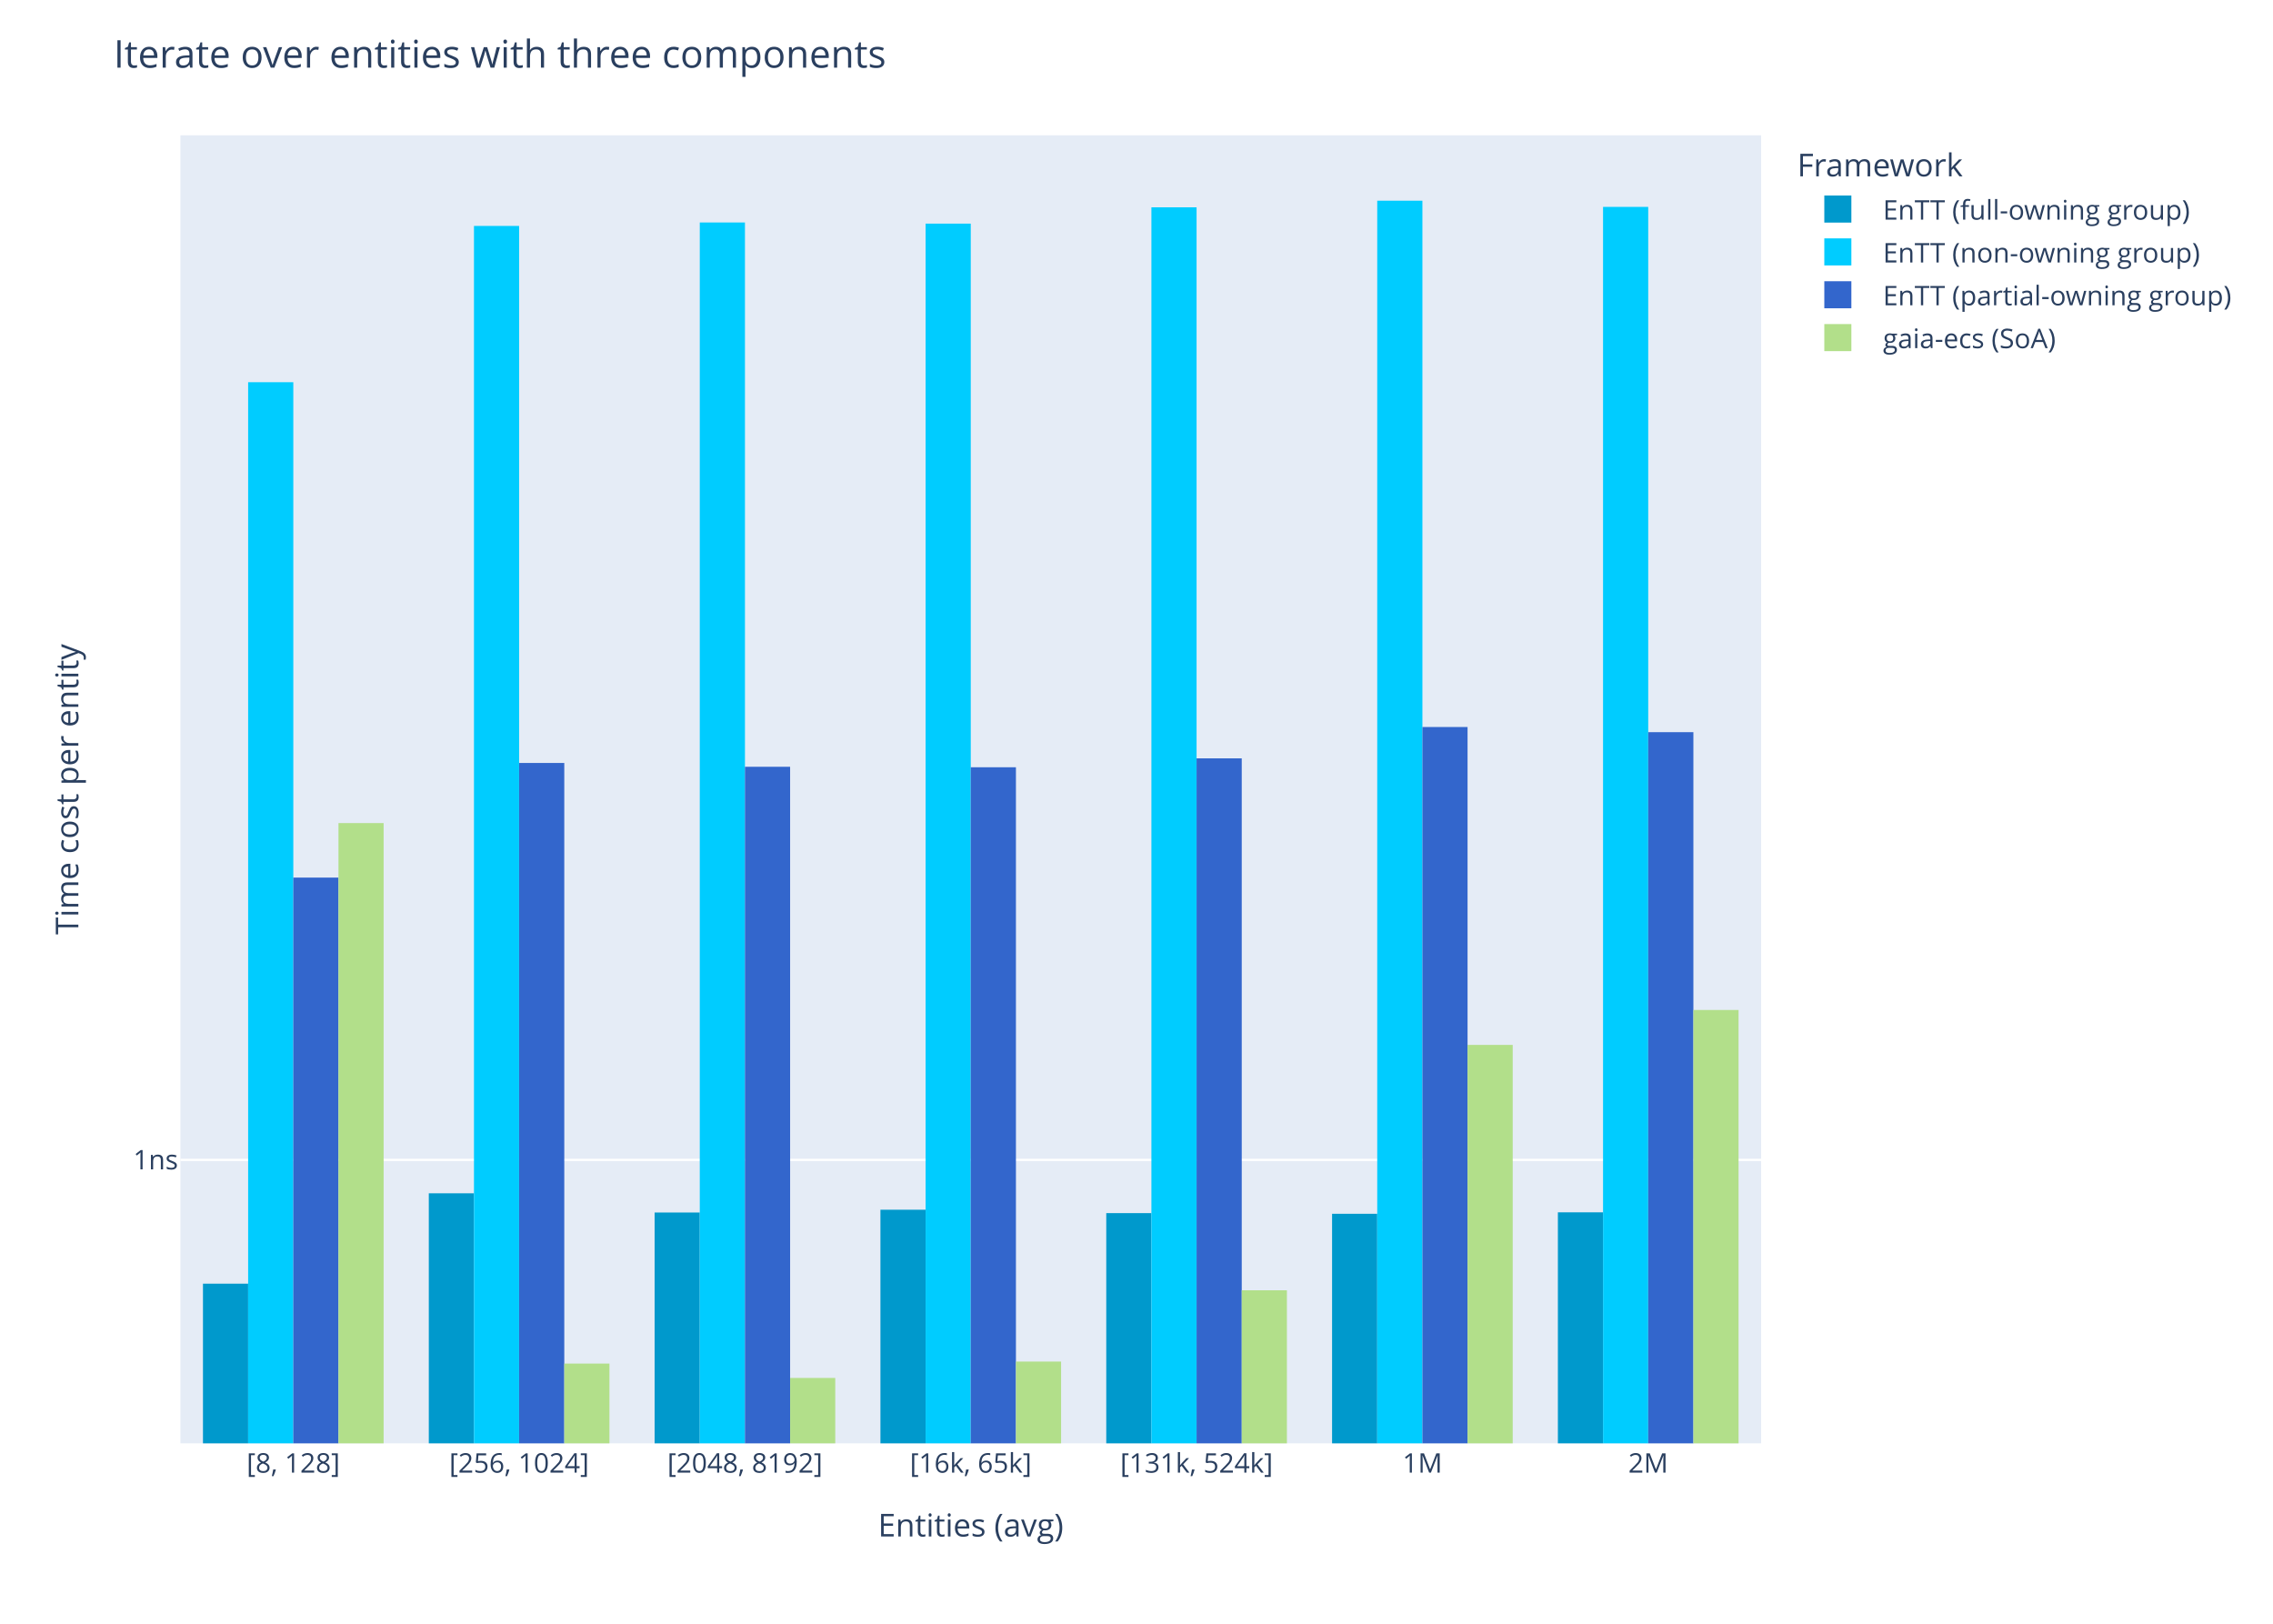
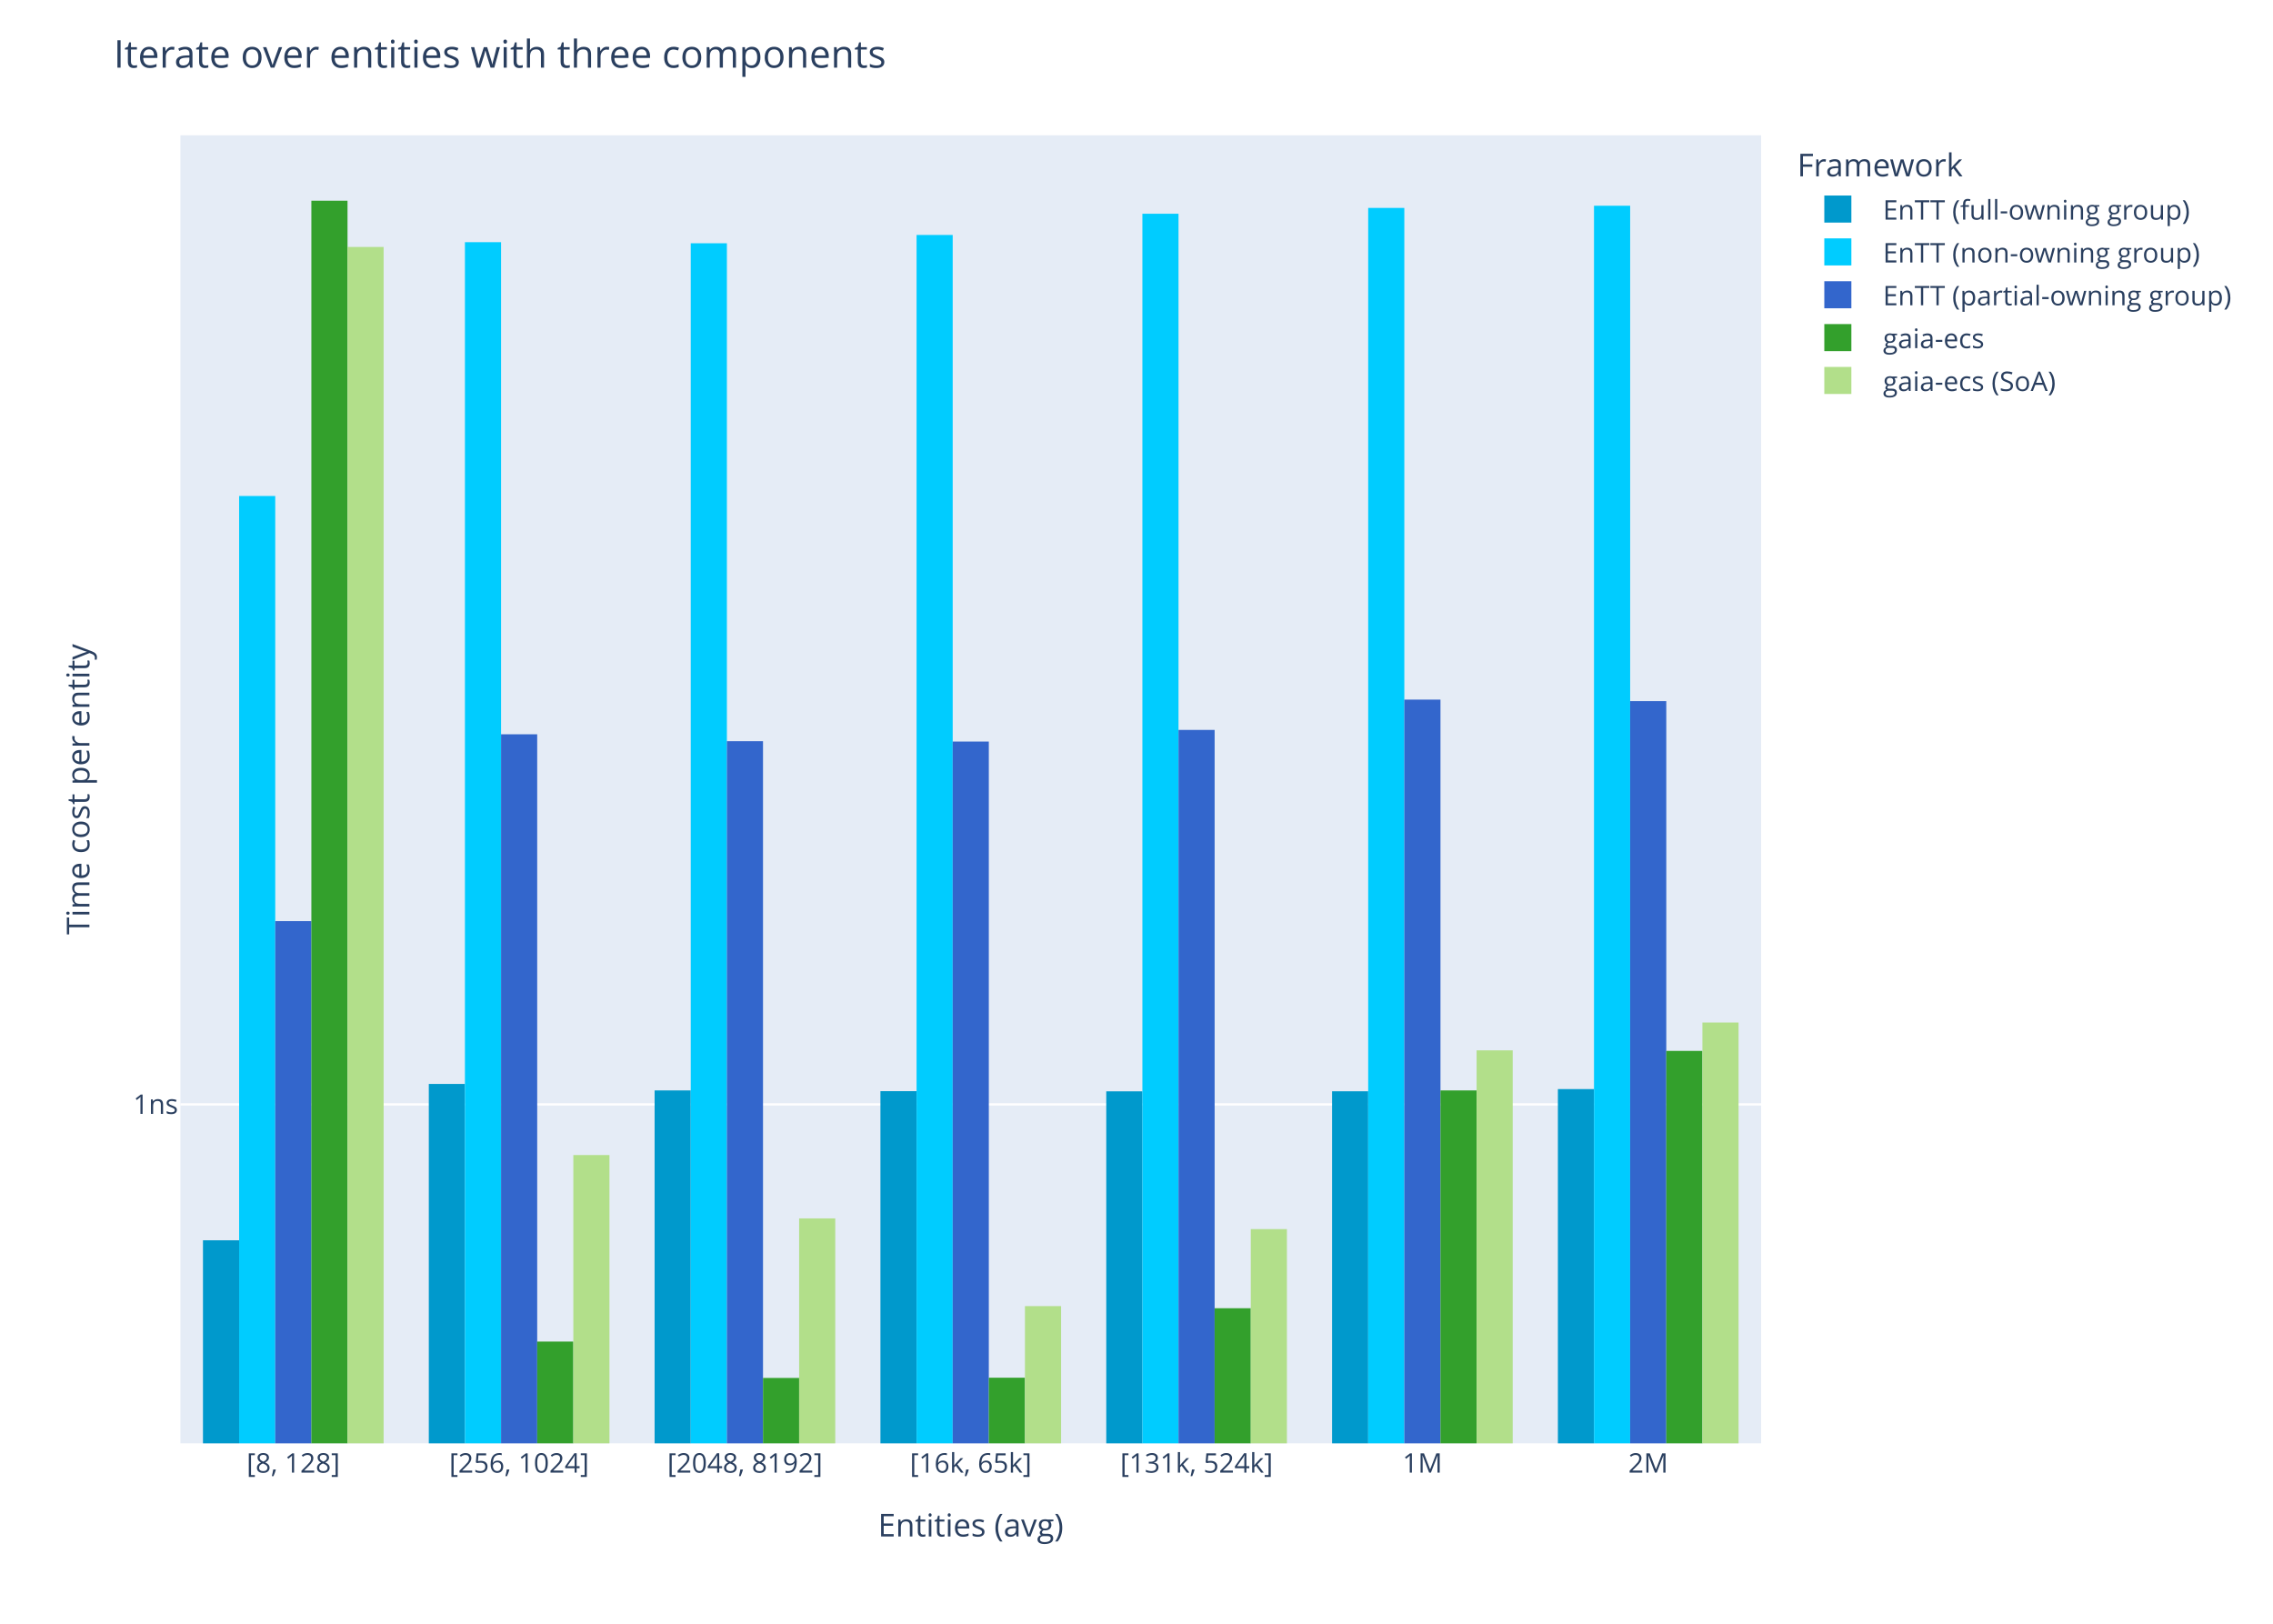
<svg xmlns="http://www.w3.org/2000/svg" class="main-svg" width="1008" height="720" style="" viewBox="0 0 1008 720">
  <rect x="0" y="0" width="1008" height="720" style="fill: rgb(255, 255, 255); fill-opacity: 1;" />
-   <defs id="defs-1b321e">
+   <defs id="defs-bd1e95">
    <g class="clips">
-       <clipPath id="clip1b321exyplot" class="plotclip">
+       <clipPath id="clipbd1e95xyplot" class="plotclip">
        <rect width="701" height="580" />
      </clipPath>
-       <clipPath class="axesclip" id="clip1b321ex">
+       <clipPath class="axesclip" id="clipbd1e95x">
        <rect x="80" y="0" width="701" height="720" />
      </clipPath>
-       <clipPath class="axesclip" id="clip1b321ey">
+       <clipPath class="axesclip" id="clipbd1e95y">
        <rect x="0" y="60" width="1008" height="580" />
      </clipPath>
-       <clipPath class="axesclip" id="clip1b321exy">
+       <clipPath class="axesclip" id="clipbd1e95xy">
        <rect x="80" y="60" width="701" height="580" />
      </clipPath>
    </g>
    <g class="gradients" />
    <g class="patterns" />
  </defs>
  <g class="bglayer">
    <rect class="bg" x="80" y="60" width="701" height="580" style="fill: rgb(229, 236, 246); fill-opacity: 1; stroke-width: 0;" />
  </g>
  <g class="layer-below">
    <g class="imagelayer" />
    <g class="shapelayer" />
  </g>
  <g class="cartesianlayer">
    <g class="subplot xy">
      <g class="layer-subplot">
        <g class="shapelayer" />
        <g class="imagelayer" />
      </g>
      <g class="minor-gridlayer">
        <g class="x" />
        <g class="y" />
      </g>
      <g class="gridlayer">
        <g class="x" />
        <g class="y">
-           <path class="ygrid crisp" transform="translate(0,514.32)" d="M80,0h701" style="stroke: rgb(255, 255, 255); stroke-opacity: 1; stroke-width: 1px;" />
+           <path class="ygrid crisp" transform="translate(0,489.71)" d="M80,0h701" style="stroke: rgb(255, 255, 255); stroke-opacity: 1; stroke-width: 1px;" />
        </g>
      </g>
      <g class="zerolinelayer" />
+       <g class="layer-between">
+         <g class="shapelayer" />
+         <g class="imagelayer" />
+       </g>
      <path class="xlines-below" />
      <path class="ylines-below" />
      <g class="overlines-below" />
      <g class="xaxislayer-below" />
      <g class="yaxislayer-below" />
      <g class="overaxes-below" />
-       <g class="plot" transform="translate(80,60)" clip-path="url(#clip1b321exyplot)">
+       <g class="plot" transform="translate(80,60)" clip-path="url(#clipbd1e95xyplot)">
        <g class="barlayer mlayer">
          <g class="trace bars" style="opacity: 1;">
            <g class="points">
              <g class="point">
-                 <path d="M10.01,6090V509.22H30.04V6090Z" style="vector-effect: none; opacity: 1; stroke-width: 0px; fill: rgb(0, 153, 204); fill-opacity: 1;" />
-               </g>
-               <g class="point">
-                 <path d="M110.16,6090V469.14H130.19V6090Z" style="vector-effect: none; opacity: 1; stroke-width: 0px; fill: rgb(0, 153, 204); fill-opacity: 1;" />
-               </g>
-               <g class="point">
-                 <path d="M210.3,6090V477.64H230.33V6090Z" style="vector-effect: none; opacity: 1; stroke-width: 0px; fill: rgb(0, 153, 204); fill-opacity: 1;" />
-               </g>
-               <g class="point">
-                 <path d="M310.44,6090V476.41H330.47V6090Z" style="vector-effect: none; opacity: 1; stroke-width: 0px; fill: rgb(0, 153, 204); fill-opacity: 1;" />
-               </g>
-               <g class="point">
-                 <path d="M410.59,6090V477.92H430.61V6090Z" style="vector-effect: none; opacity: 1; stroke-width: 0px; fill: rgb(0, 153, 204); fill-opacity: 1;" />
-               </g>
-               <g class="point">
-                 <path d="M510.73,6090V478.23H530.76V6090Z" style="vector-effect: none; opacity: 1; stroke-width: 0px; fill: rgb(0, 153, 204); fill-opacity: 1;" />
-               </g>
-               <g class="point">
-                 <path d="M610.87,6090V477.58H630.9V6090Z" style="vector-effect: none; opacity: 1; stroke-width: 0px; fill: rgb(0, 153, 204); fill-opacity: 1;" />
-               </g>
-             </g>
-           </g>
-           <g class="trace bars" style="opacity: 1;">
-             <g class="points">
-               <g class="point">
-                 <path d="M30.04,6090V109.47H50.07V6090Z" style="vector-effect: none; opacity: 1; stroke-width: 0px; fill: rgb(0, 204, 255); fill-opacity: 1;" />
-               </g>
-               <g class="point">
-                 <path d="M130.19,6090V40.19H150.21V6090Z" style="vector-effect: none; opacity: 1; stroke-width: 0px; fill: rgb(0, 204, 255); fill-opacity: 1;" />
-               </g>
-               <g class="point">
-                 <path d="M230.33,6090V38.65H250.36V6090Z" style="vector-effect: none; opacity: 1; stroke-width: 0px; fill: rgb(0, 204, 255); fill-opacity: 1;" />
-               </g>
-               <g class="point">
-                 <path d="M330.47,6090V39.15H350.5V6090Z" style="vector-effect: none; opacity: 1; stroke-width: 0px; fill: rgb(0, 204, 255); fill-opacity: 1;" />
-               </g>
-               <g class="point">
-                 <path d="M430.61,6090V31.93H450.64V6090Z" style="vector-effect: none; opacity: 1; stroke-width: 0px; fill: rgb(0, 204, 255); fill-opacity: 1;" />
-               </g>
-               <g class="point">
-                 <path d="M530.76,6090V29H550.79V6090Z" style="vector-effect: none; opacity: 1; stroke-width: 0px; fill: rgb(0, 204, 255); fill-opacity: 1;" />
-               </g>
-               <g class="point">
-                 <path d="M630.9,6090V31.75H650.93V6090Z" style="vector-effect: none; opacity: 1; stroke-width: 0px; fill: rgb(0, 204, 255); fill-opacity: 1;" />
-               </g>
-             </g>
-           </g>
-           <g class="trace bars" style="opacity: 1;">
-             <g class="points">
-               <g class="point">
-                 <path d="M50.07,6090V329.15H70.1V6090Z" style="vector-effect: none; opacity: 1; stroke-width: 0px; fill: rgb(51, 102, 204); fill-opacity: 1;" />
-               </g>
-               <g class="point">
-                 <path d="M150.21,6090V278.3H170.24V6090Z" style="vector-effect: none; opacity: 1; stroke-width: 0px; fill: rgb(51, 102, 204); fill-opacity: 1;" />
-               </g>
-               <g class="point">
-                 <path d="M250.36,6090V280H270.39V6090Z" style="vector-effect: none; opacity: 1; stroke-width: 0px; fill: rgb(51, 102, 204); fill-opacity: 1;" />
-               </g>
-               <g class="point">
-                 <path d="M350.5,6090V280.21H370.53V6090Z" style="vector-effect: none; opacity: 1; stroke-width: 0px; fill: rgb(51, 102, 204); fill-opacity: 1;" />
-               </g>
-               <g class="point">
-                 <path d="M450.64,6090V276.27H470.67V6090Z" style="vector-effect: none; opacity: 1; stroke-width: 0px; fill: rgb(51, 102, 204); fill-opacity: 1;" />
-               </g>
-               <g class="point">
-                 <path d="M550.79,6090V262.36H570.81V6090Z" style="vector-effect: none; opacity: 1; stroke-width: 0px; fill: rgb(51, 102, 204); fill-opacity: 1;" />
-               </g>
-               <g class="point">
-                 <path d="M650.93,6090V264.66H670.96V6090Z" style="vector-effect: none; opacity: 1; stroke-width: 0px; fill: rgb(51, 102, 204); fill-opacity: 1;" />
-               </g>
-             </g>
-           </g>
-           <g class="trace bars" style="opacity: 1;">
-             <g class="points">
-               <g class="point">
-                 <path d="M70.1,6090V304.97H90.13V6090Z" style="vector-effect: none; opacity: 1; stroke-width: 0px; fill: rgb(178, 223, 138); fill-opacity: 1;" />
-               </g>
-               <g class="point">
-                 <path d="M170.24,6090V544.63H190.27V6090Z" style="vector-effect: none; opacity: 1; stroke-width: 0px; fill: rgb(178, 223, 138); fill-opacity: 1;" />
-               </g>
-               <g class="point">
-                 <path d="M270.39,6090V551H290.41V6090Z" style="vector-effect: none; opacity: 1; stroke-width: 0px; fill: rgb(178, 223, 138); fill-opacity: 1;" />
-               </g>
-               <g class="point">
-                 <path d="M370.53,6090V543.75H390.56V6090Z" style="vector-effect: none; opacity: 1; stroke-width: 0px; fill: rgb(178, 223, 138); fill-opacity: 1;" />
-               </g>
-               <g class="point">
-                 <path d="M470.67,6090V512.13H490.7V6090Z" style="vector-effect: none; opacity: 1; stroke-width: 0px; fill: rgb(178, 223, 138); fill-opacity: 1;" />
-               </g>
-               <g class="point">
-                 <path d="M570.81,6090V403.33H590.84V6090Z" style="vector-effect: none; opacity: 1; stroke-width: 0px; fill: rgb(178, 223, 138); fill-opacity: 1;" />
-               </g>
-               <g class="point">
-                 <path d="M670.96,6090V387.84H690.99V6090Z" style="vector-effect: none; opacity: 1; stroke-width: 0px; fill: rgb(178, 223, 138); fill-opacity: 1;" />
+                 <path d="M10.01,6090V489.96H26.04V6090Z" style="vector-effect: none; opacity: 1; stroke-width: 0px; fill: rgb(0, 153, 204); fill-opacity: 1;" />
+               </g>
+               <g class="point">
+                 <path d="M110.16,6090V420.63H126.18V6090Z" style="vector-effect: none; opacity: 1; stroke-width: 0px; fill: rgb(0, 153, 204); fill-opacity: 1;" />
+               </g>
+               <g class="point">
+                 <path d="M210.3,6090V423.51H226.32V6090Z" style="vector-effect: none; opacity: 1; stroke-width: 0px; fill: rgb(0, 153, 204); fill-opacity: 1;" />
+               </g>
+               <g class="point">
+                 <path d="M310.44,6090V423.83H326.47V6090Z" style="vector-effect: none; opacity: 1; stroke-width: 0px; fill: rgb(0, 153, 204); fill-opacity: 1;" />
+               </g>
+               <g class="point">
+                 <path d="M410.59,6090V423.92H426.61V6090Z" style="vector-effect: none; opacity: 1; stroke-width: 0px; fill: rgb(0, 153, 204); fill-opacity: 1;" />
+               </g>
+               <g class="point">
+                 <path d="M510.73,6090V423.89H526.75V6090Z" style="vector-effect: none; opacity: 1; stroke-width: 0px; fill: rgb(0, 153, 204); fill-opacity: 1;" />
+               </g>
+               <g class="point">
+                 <path d="M610.87,6090V422.92H626.89V6090Z" style="vector-effect: none; opacity: 1; stroke-width: 0px; fill: rgb(0, 153, 204); fill-opacity: 1;" />
+               </g>
+             </g>
+           </g>
+           <g class="trace bars" style="opacity: 1;">
+             <g class="points">
+               <g class="point">
+                 <path d="M26.04,6090V159.94H42.06V6090Z" style="vector-effect: none; opacity: 1; stroke-width: 0px; fill: rgb(0, 204, 255); fill-opacity: 1;" />
+               </g>
+               <g class="point">
+                 <path d="M126.18,6090V47.39H142.2V6090Z" style="vector-effect: none; opacity: 1; stroke-width: 0px; fill: rgb(0, 204, 255); fill-opacity: 1;" />
+               </g>
+               <g class="point">
+                 <path d="M226.32,6090V47.86H242.35V6090Z" style="vector-effect: none; opacity: 1; stroke-width: 0px; fill: rgb(0, 204, 255); fill-opacity: 1;" />
+               </g>
+               <g class="point">
+                 <path d="M326.47,6090V44.18H342.49V6090Z" style="vector-effect: none; opacity: 1; stroke-width: 0px; fill: rgb(0, 204, 255); fill-opacity: 1;" />
+               </g>
+               <g class="point">
+                 <path d="M426.61,6090V34.77H442.63V6090Z" style="vector-effect: none; opacity: 1; stroke-width: 0px; fill: rgb(0, 204, 255); fill-opacity: 1;" />
+               </g>
+               <g class="point">
+                 <path d="M526.75,6090V32.19H542.77V6090Z" style="vector-effect: none; opacity: 1; stroke-width: 0px; fill: rgb(0, 204, 255); fill-opacity: 1;" />
+               </g>
+               <g class="point">
+                 <path d="M626.89,6090V31.23H642.92V6090Z" style="vector-effect: none; opacity: 1; stroke-width: 0px; fill: rgb(0, 204, 255); fill-opacity: 1;" />
+               </g>
+             </g>
+           </g>
+           <g class="trace bars" style="opacity: 1;">
+             <g class="points">
+               <g class="point">
+                 <path d="M42.06,6090V348.43H58.08V6090Z" style="vector-effect: none; opacity: 1; stroke-width: 0px; fill: rgb(51, 102, 204); fill-opacity: 1;" />
+               </g>
+               <g class="point">
+                 <path d="M142.2,6090V265.61H158.23V6090Z" style="vector-effect: none; opacity: 1; stroke-width: 0px; fill: rgb(51, 102, 204); fill-opacity: 1;" />
+               </g>
+               <g class="point">
+                 <path d="M242.35,6090V268.66H258.37V6090Z" style="vector-effect: none; opacity: 1; stroke-width: 0px; fill: rgb(51, 102, 204); fill-opacity: 1;" />
+               </g>
+               <g class="point">
+                 <path d="M342.49,6090V268.83H358.51V6090Z" style="vector-effect: none; opacity: 1; stroke-width: 0px; fill: rgb(51, 102, 204); fill-opacity: 1;" />
+               </g>
+               <g class="point">
+                 <path d="M442.63,6090V263.67H458.65V6090Z" style="vector-effect: none; opacity: 1; stroke-width: 0px; fill: rgb(51, 102, 204); fill-opacity: 1;" />
+               </g>
+               <g class="point">
+                 <path d="M542.77,6090V250.22H558.8V6090Z" style="vector-effect: none; opacity: 1; stroke-width: 0px; fill: rgb(51, 102, 204); fill-opacity: 1;" />
+               </g>
+               <g class="point">
+                 <path d="M642.92,6090V250.9H658.94V6090Z" style="vector-effect: none; opacity: 1; stroke-width: 0px; fill: rgb(51, 102, 204); fill-opacity: 1;" />
+               </g>
+             </g>
+           </g>
+           <g class="trace bars" style="opacity: 1;">
+             <g class="points">
+               <g class="point">
+                 <path d="M58.08,6090V29H74.11V6090Z" style="vector-effect: none; opacity: 1; stroke-width: 0px; fill: rgb(51, 160, 44); fill-opacity: 1;" />
+               </g>
+               <g class="point">
+                 <path d="M158.23,6090V534.89H174.25V6090Z" style="vector-effect: none; opacity: 1; stroke-width: 0px; fill: rgb(51, 160, 44); fill-opacity: 1;" />
+               </g>
+               <g class="point">
+                 <path d="M258.37,6090V551H274.39V6090Z" style="vector-effect: none; opacity: 1; stroke-width: 0px; fill: rgb(51, 160, 44); fill-opacity: 1;" />
+               </g>
+               <g class="point">
+                 <path d="M358.51,6090V550.9H374.53V6090Z" style="vector-effect: none; opacity: 1; stroke-width: 0px; fill: rgb(51, 160, 44); fill-opacity: 1;" />
+               </g>
+               <g class="point">
+                 <path d="M458.65,6090V520.09H474.68V6090Z" style="vector-effect: none; opacity: 1; stroke-width: 0px; fill: rgb(51, 160, 44); fill-opacity: 1;" />
+               </g>
+               <g class="point">
+                 <path d="M558.8,6090V423.51H574.82V6090Z" style="vector-effect: none; opacity: 1; stroke-width: 0px; fill: rgb(51, 160, 44); fill-opacity: 1;" />
+               </g>
+               <g class="point">
+                 <path d="M658.94,6090V405.99H674.96V6090Z" style="vector-effect: none; opacity: 1; stroke-width: 0px; fill: rgb(51, 160, 44); fill-opacity: 1;" />
+               </g>
+             </g>
+           </g>
+           <g class="trace bars" style="opacity: 1;">
+             <g class="points">
+               <g class="point">
+                 <path d="M74.11,6090V49.5H90.13V6090Z" style="vector-effect: none; opacity: 1; stroke-width: 0px; fill: rgb(178, 223, 138); fill-opacity: 1;" />
+               </g>
+               <g class="point">
+                 <path d="M174.25,6090V452.18H190.27V6090Z" style="vector-effect: none; opacity: 1; stroke-width: 0px; fill: rgb(178, 223, 138); fill-opacity: 1;" />
+               </g>
+               <g class="point">
+                 <path d="M274.39,6090V480.27H290.41V6090Z" style="vector-effect: none; opacity: 1; stroke-width: 0px; fill: rgb(178, 223, 138); fill-opacity: 1;" />
+               </g>
+               <g class="point">
+                 <path d="M374.53,6090V519.15H390.56V6090Z" style="vector-effect: none; opacity: 1; stroke-width: 0px; fill: rgb(178, 223, 138); fill-opacity: 1;" />
+               </g>
+               <g class="point">
+                 <path d="M474.68,6090V485.03H490.7V6090Z" style="vector-effect: none; opacity: 1; stroke-width: 0px; fill: rgb(178, 223, 138); fill-opacity: 1;" />
+               </g>
+               <g class="point">
+                 <path d="M574.82,6090V405.75H590.84V6090Z" style="vector-effect: none; opacity: 1; stroke-width: 0px; fill: rgb(178, 223, 138); fill-opacity: 1;" />
+               </g>
+               <g class="point">
+                 <path d="M674.96,6090V393.4H690.99V6090Z" style="vector-effect: none; opacity: 1; stroke-width: 0px; fill: rgb(178, 223, 138); fill-opacity: 1;" />
              </g>
            </g>
          </g>
        </g>
      </g>
      <g class="overplot" />
      <path class="xlines-above crisp" d="M0,0" style="fill: none;" />
      <path class="ylines-above crisp" d="M0,0" style="fill: none;" />
      <g class="overlines-above" />
      <g class="xaxislayer-above">
        <g class="xtick">
          <text text-anchor="middle" x="0" y="653" transform="translate(130.07,0)" style="font-family: 'Open Sans', verdana, arial, sans-serif; font-size: 12px; fill: rgb(42, 63, 95); fill-opacity: 1; white-space: pre; opacity: 1;">[8, 128]</text>
        </g>
        <g class="xtick">
          <text text-anchor="middle" x="0" y="653" transform="translate(230.21,0)" style="font-family: 'Open Sans', verdana, arial, sans-serif; font-size: 12px; fill: rgb(42, 63, 95); fill-opacity: 1; white-space: pre; opacity: 1;">[256, 1024]</text>
        </g>
        <g class="xtick">
          <text text-anchor="middle" x="0" y="653" transform="translate(330.36,0)" style="font-family: 'Open Sans', verdana, arial, sans-serif; font-size: 12px; fill: rgb(42, 63, 95); fill-opacity: 1; white-space: pre; opacity: 1;">[2048, 8192]</text>
        </g>
        <g class="xtick">
          <text text-anchor="middle" x="0" y="653" transform="translate(430.5,0)" style="font-family: 'Open Sans', verdana, arial, sans-serif; font-size: 12px; fill: rgb(42, 63, 95); fill-opacity: 1; white-space: pre; opacity: 1;">[16k, 65k]</text>
        </g>
        <g class="xtick">
          <text text-anchor="middle" x="0" y="653" transform="translate(530.64,0)" style="font-family: 'Open Sans', verdana, arial, sans-serif; font-size: 12px; fill: rgb(42, 63, 95); fill-opacity: 1; white-space: pre; opacity: 1;">[131k, 524k]</text>
        </g>
        <g class="xtick">
          <text text-anchor="middle" x="0" y="653" transform="translate(630.79,0)" style="font-family: 'Open Sans', verdana, arial, sans-serif; font-size: 12px; fill: rgb(42, 63, 95); fill-opacity: 1; white-space: pre; opacity: 1;">1M</text>
        </g>
        <g class="xtick">
          <text text-anchor="middle" x="0" y="653" transform="translate(730.93,0)" style="font-family: 'Open Sans', verdana, arial, sans-serif; font-size: 12px; fill: rgb(42, 63, 95); fill-opacity: 1; white-space: pre; opacity: 1;">2M</text>
        </g>
      </g>
      <g class="yaxislayer-above">
        <g class="ytick">
-           <text text-anchor="end" x="79" y="4.2" transform="translate(0,514.32)" style="font-family: 'Open Sans', verdana, arial, sans-serif; font-size: 12px; fill: rgb(42, 63, 95); fill-opacity: 1; white-space: pre; opacity: 1;">1ns</text>
+           <text text-anchor="end" x="79" y="4.2" transform="translate(0,489.71)" style="font-family: 'Open Sans', verdana, arial, sans-serif; font-size: 12px; fill: rgb(42, 63, 95); fill-opacity: 1; white-space: pre; opacity: 1;">1ns</text>
        </g>
      </g>
      <g class="overaxes-above" />
    </g>
  </g>
  <g class="polarlayer" />
  <g class="smithlayer" />
  <g class="ternarylayer" />
  <g class="geolayer" />
  <g class="funnelarealayer" />
  <g class="pielayer" />
  <g class="iciclelayer" />
  <g class="treemaplayer" />
  <g class="sunburstlayer" />
  <g class="glimages" />
-   <defs id="topdefs-1b321e">
+   <defs id="topdefs-bd1e95">
    <g class="clips" />
-     <clipPath id="legend1b321e">
-       <rect width="201" height="105" x="0" y="0" />
+     <clipPath id="legendbd1e95">
+       <rect width="201" height="124" x="0" y="0" />
    </clipPath>
  </defs>
  <g class="layer-above">
    <g class="imagelayer" />
    <g class="shapelayer" />
  </g>
  <g class="infolayer">
    <g class="legend" pointer-events="all" transform="translate(795.02,60)">
-       <rect class="bg" shape-rendering="crispEdges" width="201" height="105" x="0" y="0" style="stroke: rgb(68, 68, 68); stroke-opacity: 1; fill: rgb(255, 255, 255); fill-opacity: 1; stroke-width: 0px;" />
-       <g class="scrollbox" transform="" clip-path="url(#legend1b321e)">
+       <rect class="bg" shape-rendering="crispEdges" width="201" height="124" x="0" y="0" style="stroke: rgb(68, 68, 68); stroke-opacity: 1; fill: rgb(255, 255, 255); fill-opacity: 1; stroke-width: 0px;" />
+       <g class="scrollbox" transform="" clip-path="url(#legendbd1e95)">
        <text class="legendtitletext" text-anchor="start" x="2" y="18.2" style="font-family: 'Open Sans', verdana, arial, sans-serif; font-size: 14px; fill: rgb(42, 63, 95); fill-opacity: 1; white-space: pre;">Framework</text>
        <g class="groups" transform="">
          <g class="traces" transform="translate(0,32.7)" style="opacity: 1;">
            <text class="legendtext" text-anchor="start" x="40" y="4.68" style="font-family: 'Open Sans', verdana, arial, sans-serif; font-size: 12px; fill: rgb(42, 63, 95); fill-opacity: 1; white-space: pre;">EnTT (full-owning group)</text>
            <g class="layers" style="opacity: 1;">
              <g class="legendfill" />
              <g class="legendlines" />
              <g class="legendsymbols">
                <g class="legendpoints">
                  <path class="legendundefined" d="M6,6H-6V-6H6Z" transform="translate(20,0)" style="stroke-width: 0px; fill: rgb(0, 153, 204); fill-opacity: 1;" />
                </g>
              </g>
            </g>
            <rect class="legendtoggle" x="0" y="-9.5" width="195.234" height="19" style="fill: rgb(0, 0, 0); fill-opacity: 0;" />
          </g>
        </g>
        <g class="groups" transform="">
          <g class="traces" transform="translate(0,51.7)" style="opacity: 1;">
            <text class="legendtext" text-anchor="start" x="40" y="4.68" style="font-family: 'Open Sans', verdana, arial, sans-serif; font-size: 12px; fill: rgb(42, 63, 95); fill-opacity: 1; white-space: pre;">EnTT (non-owning group)</text>
            <g class="layers" style="opacity: 1;">
              <g class="legendfill" />
              <g class="legendlines" />
              <g class="legendsymbols">
                <g class="legendpoints">
                  <path class="legendundefined" d="M6,6H-6V-6H6Z" transform="translate(20,0)" style="stroke-width: 0px; fill: rgb(0, 204, 255); fill-opacity: 1;" />
                </g>
              </g>
            </g>
            <rect class="legendtoggle" x="0" y="-9.5" width="195.234" height="19" style="fill: rgb(0, 0, 0); fill-opacity: 0;" />
          </g>
        </g>
        <g class="groups" transform="">
          <g class="traces" transform="translate(0,70.7)" style="opacity: 1;">
            <text class="legendtext" text-anchor="start" x="40" y="4.68" style="font-family: 'Open Sans', verdana, arial, sans-serif; font-size: 12px; fill: rgb(42, 63, 95); fill-opacity: 1; white-space: pre;">EnTT (partial-owning group)</text>
            <g class="layers" style="opacity: 1;">
              <g class="legendfill" />
              <g class="legendlines" />
              <g class="legendsymbols">
                <g class="legendpoints">
                  <path class="legendundefined" d="M6,6H-6V-6H6Z" transform="translate(20,0)" style="stroke-width: 0px; fill: rgb(51, 102, 204); fill-opacity: 1;" />
                </g>
              </g>
            </g>
            <rect class="legendtoggle" x="0" y="-9.5" width="195.234" height="19" style="fill: rgb(0, 0, 0); fill-opacity: 0;" />
          </g>
        </g>
        <g class="groups" transform="">
          <g class="traces" transform="translate(0,89.7)" style="opacity: 1;">
+             <text class="legendtext" text-anchor="start" x="40" y="4.68" style="font-family: 'Open Sans', verdana, arial, sans-serif; font-size: 12px; fill: rgb(42, 63, 95); fill-opacity: 1; white-space: pre;">gaia-ecs</text>
+             <g class="layers" style="opacity: 1;">
+               <g class="legendfill" />
+               <g class="legendlines" />
+               <g class="legendsymbols">
+                 <g class="legendpoints">
+                   <path class="legendundefined" d="M6,6H-6V-6H6Z" transform="translate(20,0)" style="stroke-width: 0px; fill: rgb(51, 160, 44); fill-opacity: 1;" />
+                 </g>
+               </g>
+             </g>
+             <rect class="legendtoggle" x="0" y="-9.5" width="195.234" height="19" style="fill: rgb(0, 0, 0); fill-opacity: 0;" />
+           </g>
+         </g>
+         <g class="groups" transform="">
+           <g class="traces" transform="translate(0,108.7)" style="opacity: 1;">
            <text class="legendtext" text-anchor="start" x="40" y="4.68" style="font-family: 'Open Sans', verdana, arial, sans-serif; font-size: 12px; fill: rgb(42, 63, 95); fill-opacity: 1; white-space: pre;">gaia-ecs (SoA)</text>
            <g class="layers" style="opacity: 1;">
              <g class="legendfill" />
              <g class="legendlines" />
              <g class="legendsymbols">
                <g class="legendpoints">
                  <path class="legendundefined" d="M6,6H-6V-6H6Z" transform="translate(20,0)" style="stroke-width: 0px; fill: rgb(178, 223, 138); fill-opacity: 1;" />
                </g>
              </g>
            </g>
            <rect class="legendtoggle" x="0" y="-9.5" width="195.234" height="19" style="fill: rgb(0, 0, 0); fill-opacity: 0;" />
          </g>
        </g>
      </g>
      <rect class="scrollbar" rx="20" ry="3" width="0" height="0" x="0" y="0" style="fill: rgb(128, 139, 164); fill-opacity: 1;" />
    </g>
    <g class="g-gtitle">
-       <text class="gtitle" x="50.4" y="30" text-anchor="start" dy="0em" style="font-family: 'Open Sans', verdana, arial, sans-serif; font-size: 17px; fill: rgb(42, 63, 95); opacity: 1; font-weight: normal; white-space: pre;">Iterate over entities with three components</text>
+       <text class="gtitle" x="50.4" y="30" text-anchor="start" dy="0em" style="font-family: 'Open Sans', verdana, arial, sans-serif; font-size: 17px; fill: rgb(42, 63, 95); opacity: 1; white-space: pre;">Iterate over entities with three components</text>
    </g>
    <g class="g-xtitle">
-       <text class="xtitle" x="430.5" y="681.3" text-anchor="middle" style="font-family: 'Open Sans', verdana, arial, sans-serif; font-size: 14px; fill: rgb(42, 63, 95); opacity: 1; font-weight: normal; white-space: pre;">Entities (avg)</text>
+       <text class="xtitle" x="430.5" y="681.3" text-anchor="middle" style="font-family: 'Open Sans', verdana, arial, sans-serif; font-size: 14px; fill: rgb(42, 63, 95); opacity: 1; white-space: pre;">Entities (avg)</text>
    </g>
    <g class="g-ytitle">
-       <text class="ytitle" transform="rotate(-90,34.74688,350)" x="34.747" y="350" text-anchor="middle" style="font-family: 'Open Sans', verdana, arial, sans-serif; font-size: 14px; fill: rgb(42, 63, 95); opacity: 1; font-weight: normal; white-space: pre;">Time cost per entity</text>
+       <text class="ytitle" transform="rotate(-90,39.64688,350)" x="39.647" y="350" text-anchor="middle" style="font-family: 'Open Sans', verdana, arial, sans-serif; font-size: 14px; fill: rgb(42, 63, 95); opacity: 1; white-space: pre;">Time cost per entity</text>
    </g>
  </g>
</svg>
